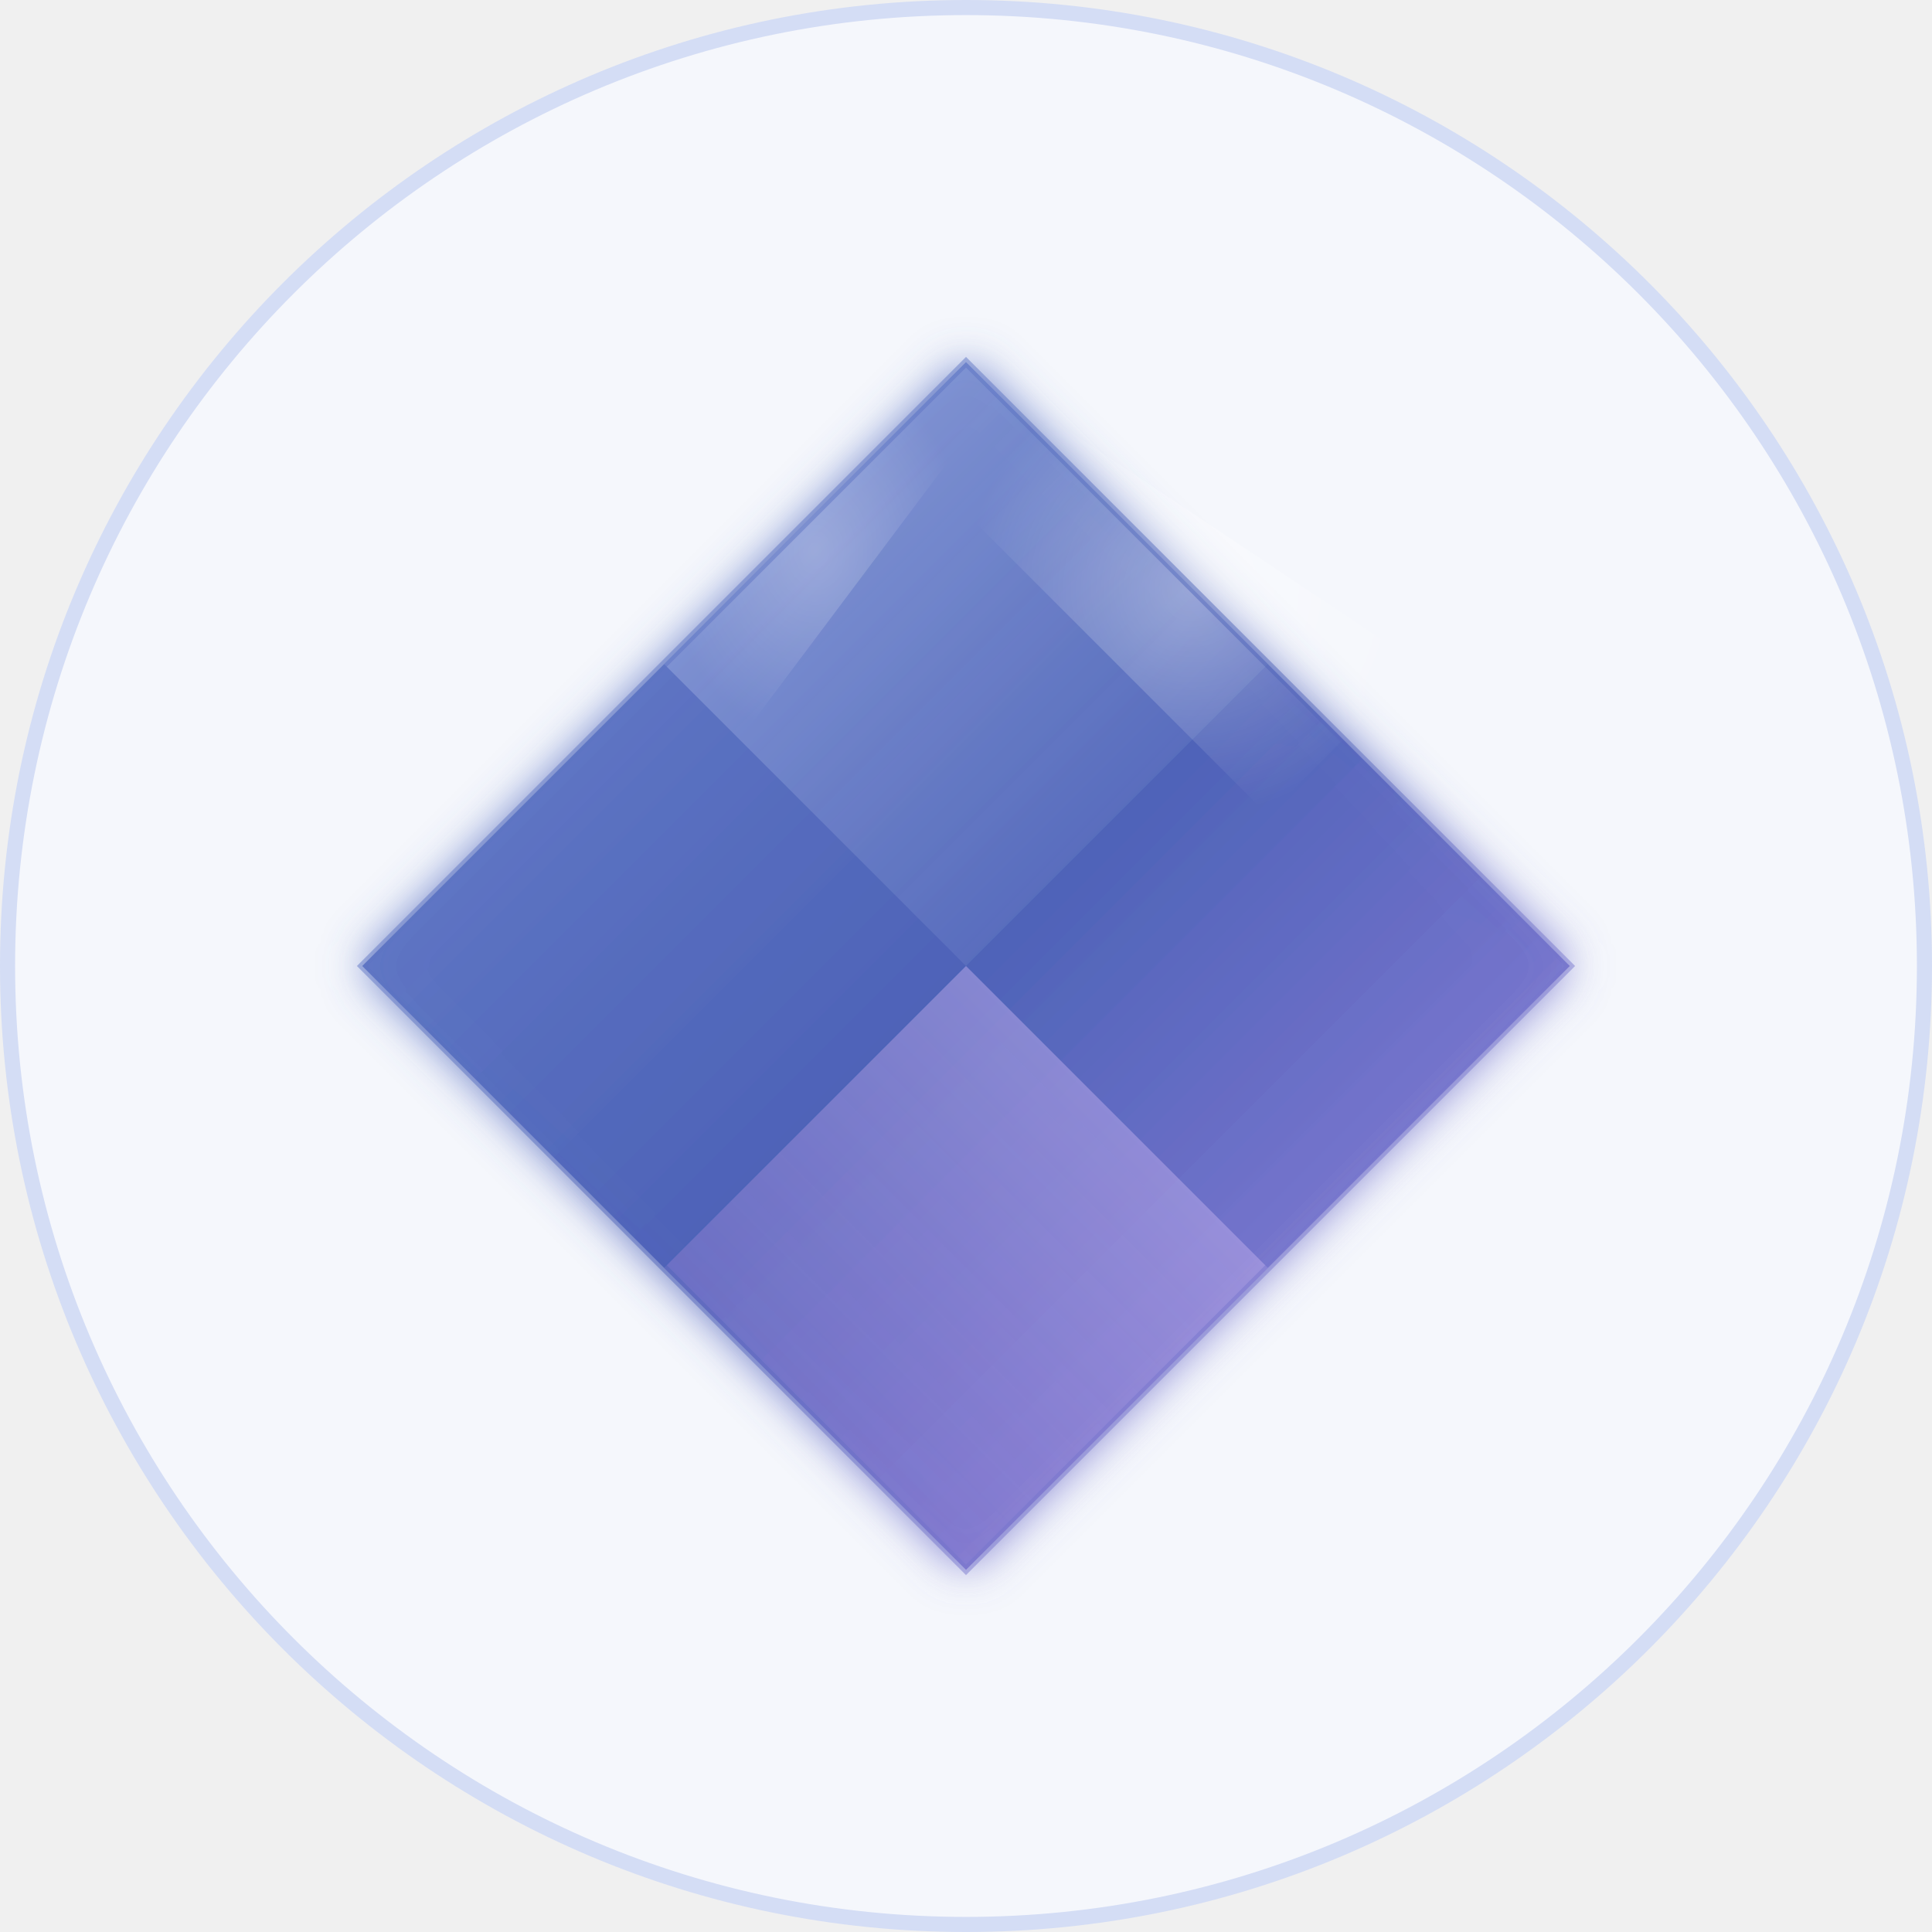
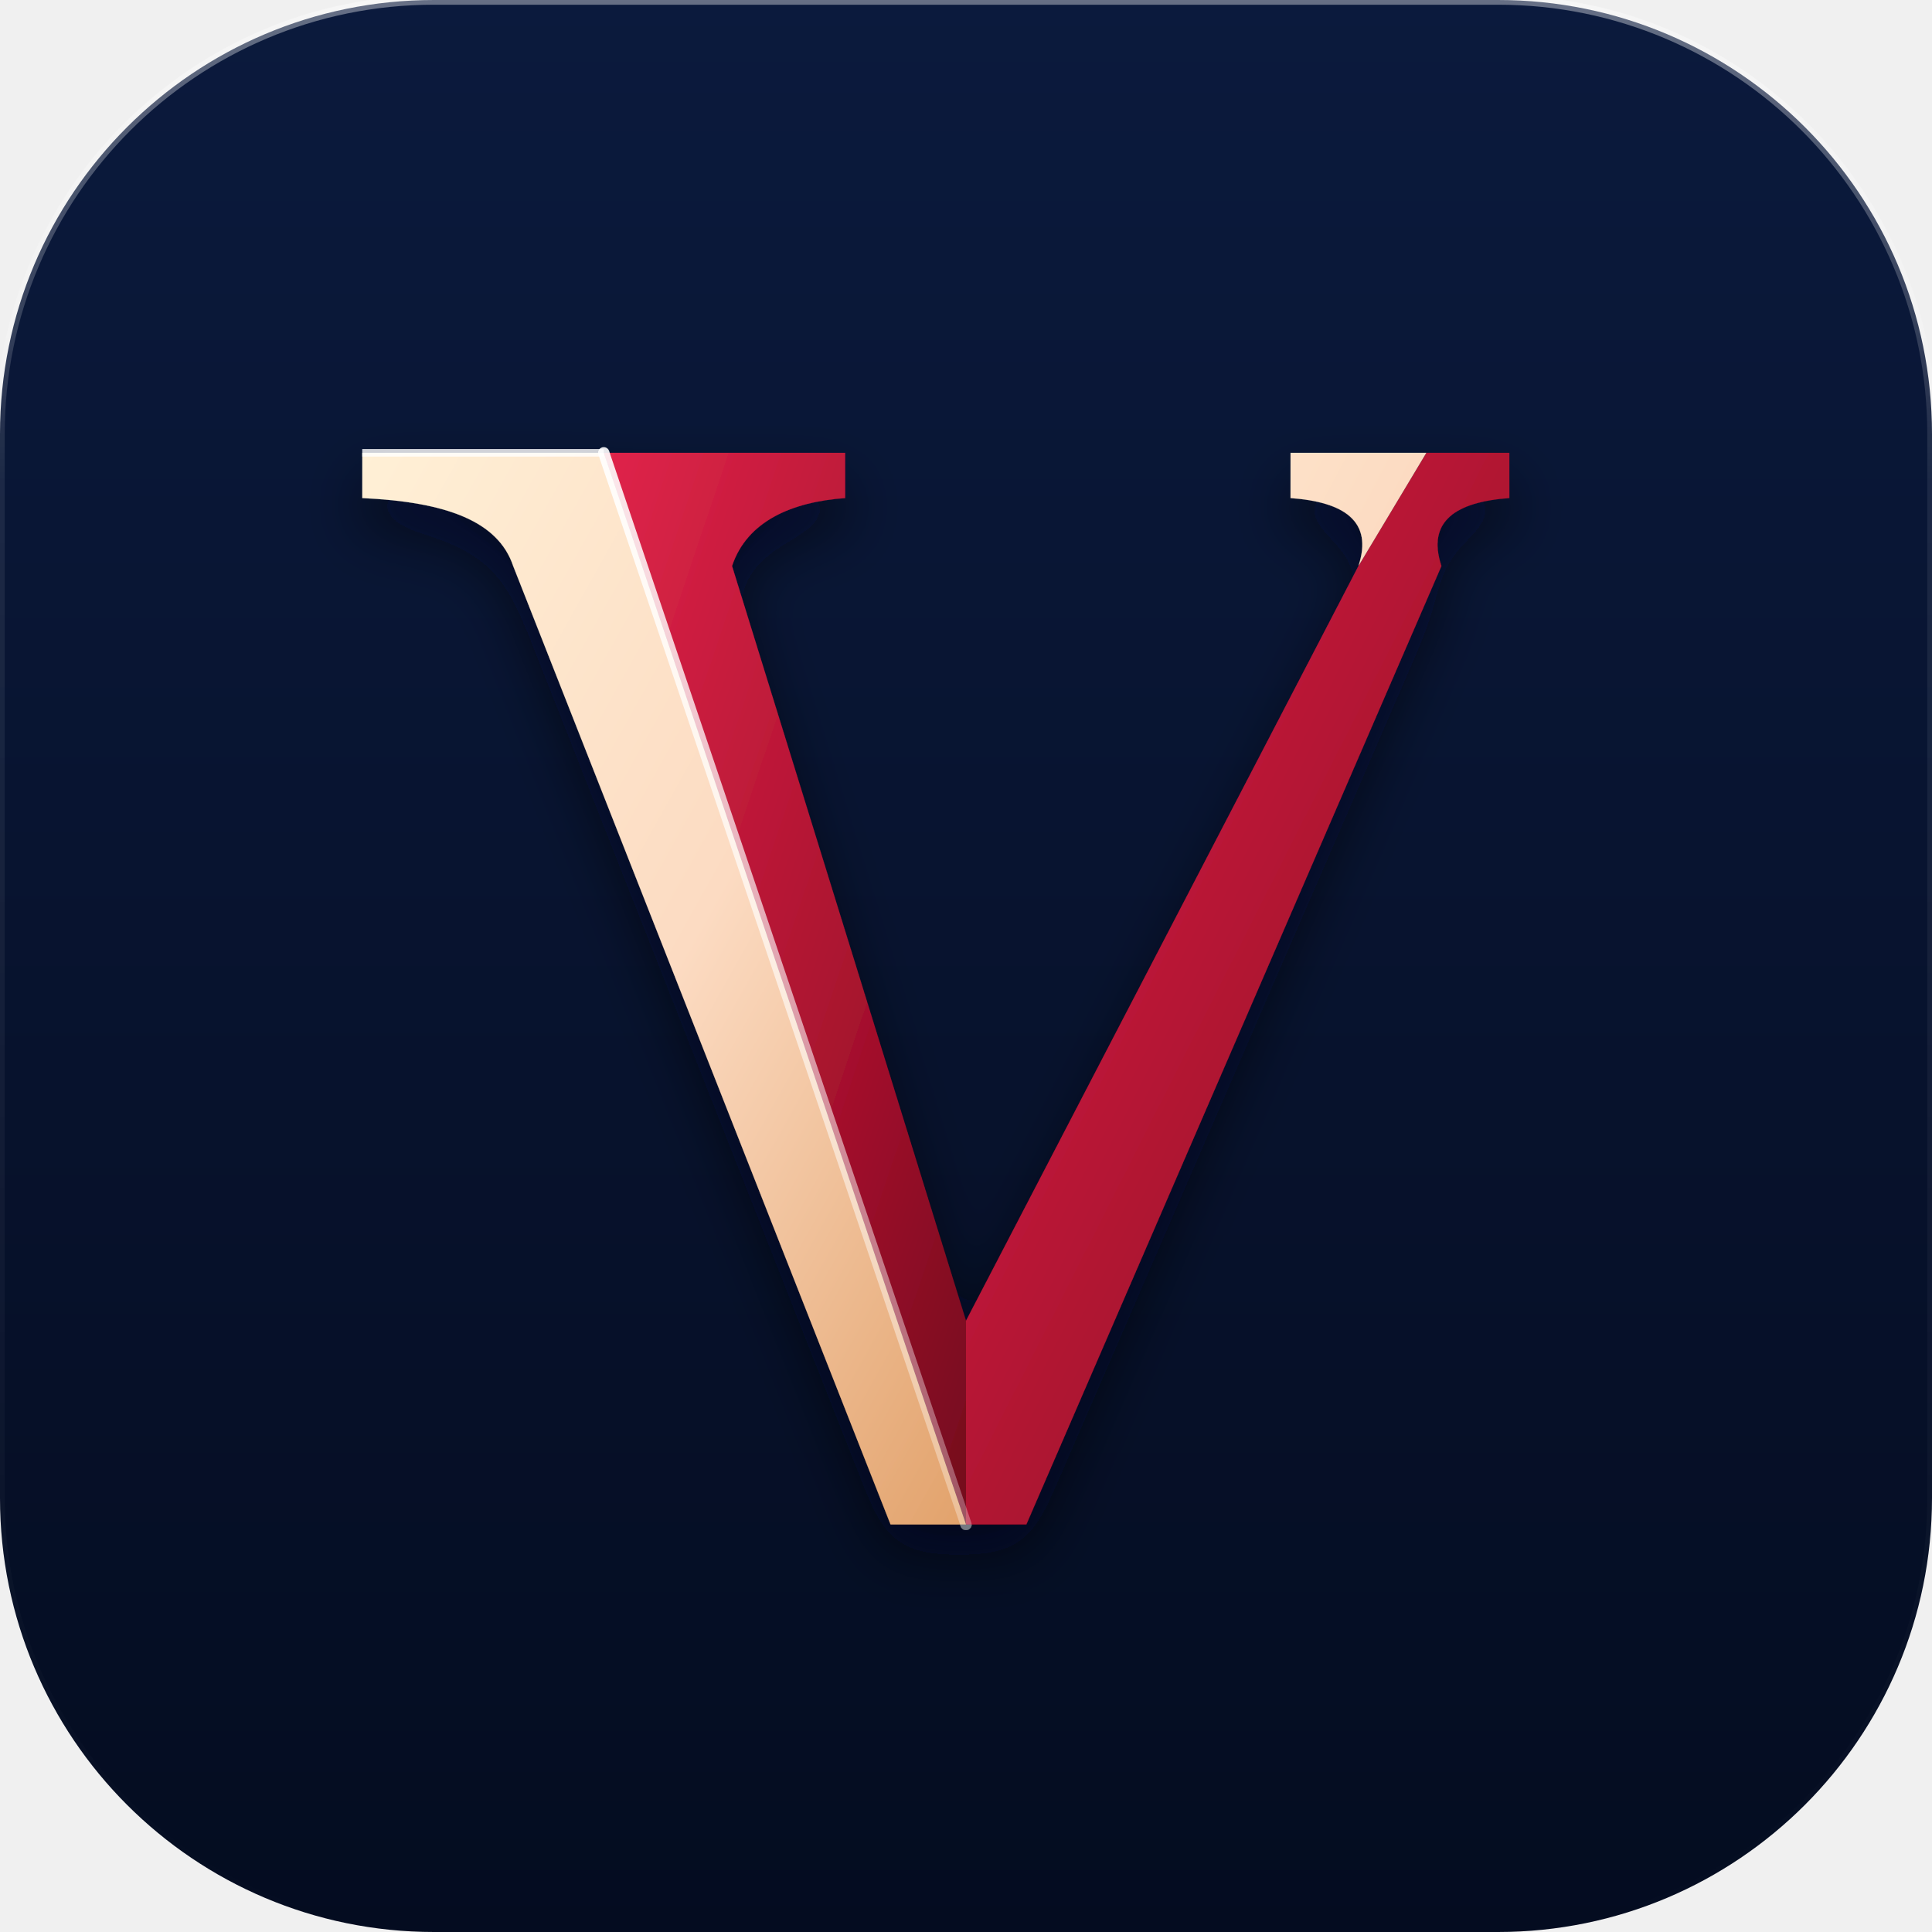
<svg xmlns="http://www.w3.org/2000/svg" width="512" height="512" viewBox="0 0 512 512">
  <defs>
-     <linearGradient id="diamondGradient" x1="0%" y1="0%" x2="100%" y2="100%">
-       <stop offset="0%" style="stop-color:#6B84CD;stop-opacity:0.95" />
-       <stop offset="50%" style="stop-color:#4E63B8;stop-opacity:0.98" />
-       <stop offset="100%" style="stop-color:#9B84E0;stop-opacity:0.92" />
+     <linearGradient id="v-rim" x1="0" y1="0" x2="0" y2="1">
+       <stop offset="0%" stop-color="#FFFFFF" stop-opacity="0.38" />
+       <stop offset="25%" stop-color="#FFFFFF" stop-opacity="0.08" />
+       <stop offset="100%" stop-color="#FFFFFF" stop-opacity="0.0" />
    </linearGradient>
-     <linearGradient id="leftFacet" x1="0%" y1="0%" x2="100%" y2="100%">
-       <stop offset="0%" style="stop-color:#B8C7ED;stop-opacity:0.8" />
-       <stop offset="100%" style="stop-color:#4E63B8;stop-opacity:0.6" />
+     <linearGradient id="v-bg" x1="0" y1="0" x2="0" y2="1">
+       <stop offset="0%" stop-color="#0B1A3D" />
+       <stop offset="100%" stop-color="#040C20" />
    </linearGradient>
-     <linearGradient id="rightFacet" x1="100%" y1="0%" x2="0%" y2="100%">
-       <stop offset="0%" style="stop-color:#D4C2F6;stop-opacity:0.8" />
-       <stop offset="100%" style="stop-color:#7E6AC8;stop-opacity:0.6" />
+     <linearGradient id="v-lightFacet" x1="0" y1="0" x2="1" y2="1">
+       <stop offset="0%" stop-color="#FFF0D6" />
+       <stop offset="50%" stop-color="#FCDBC2" />
+       <stop offset="100%" stop-color="#E2A26B" />
    </linearGradient>
-     <radialGradient id="highlight">
-       <stop offset="0%" style="stop-color:#FFFFFF;stop-opacity:0.7" />
-       <stop offset="100%" style="stop-color:#FFFFFF;stop-opacity:0" />
-     </radialGradient>
-     <filter id="glow">
-       <feGaussianBlur stdDeviation="6" result="coloredBlur" />
-       <feMerge>
-         <feMergeNode in="coloredBlur" />
-         <feMergeNode in="SourceGraphic" />
-       </feMerge>
+     <linearGradient id="v-shadowFacet" x1="0" y1="0" x2="1" y2="1">
+       <stop offset="0%" stop-color="#E0254A" />
+       <stop offset="60%" stop-color="#A8122E" />
+       <stop offset="100%" stop-color="#73081D" />
+     </linearGradient>
+     <linearGradient id="v-ridge" x1="0" y1="0" x2="0" y2="1">
+       <stop offset="0%" stop-color="#FFFFFF" stop-opacity="0.9" />
+       <stop offset="100%" stop-color="#FFFFFF" stop-opacity="0.3" />
+     </linearGradient>
+     <filter id="v-shadow" x="-20%" y="-20%" width="140%" height="150%">
+       <feDropShadow dx="0" dy="20" stdDeviation="18" flood-color="#010610" flood-opacity="0.85" />
+       <feDropShadow dx="0" dy="8" stdDeviation="8" flood-color="#010610" flood-opacity="0.55" />
    </filter>
  </defs>
-   <circle cx="256" cy="256" r="254" fill="#F5F7FC" stroke="#D4DDF5" stroke-width="4" />
-   <path d="M 256 96 L 416 256 L 256 416 L 96 256 Z" fill="url(#diamondGradient)" filter="url(#glow)" />
-   <path d="M 256 96 L 336 176 L 256 256 L 176 176 Z" fill="url(#leftFacet)" opacity="0.65" />
-   <path d="M 256 256 L 336 336 L 256 416 L 176 336 Z" fill="url(#rightFacet)" opacity="0.65" />
-   <path d="M 256 96 L 376 176 L 336 216 L 256 136 Z" fill="url(#highlight)" opacity="0.5" />
-   <path d="M 256 96 L 176 176 L 196 196 L 256 116 Z" fill="url(#highlight)" opacity="0.35" />
-   <line x1="256" y1="96" x2="256" y2="416" stroke="url(#highlight)" stroke-width="3" opacity="0.35" />
-   <line x1="96" y1="256" x2="416" y2="256" stroke="url(#highlight)" stroke-width="3" opacity="0.25" />
-   <path d="M 256 96 L 416 256 L 256 416 L 96 256 Z" fill="none" stroke="url(#diamondGradient)" stroke-width="2" opacity="0.5" />
+   <rect width="512" height="512" rx="115" fill="url(#v-bg)" />
+   <rect width="512" height="512" rx="115" fill="none" stroke="url(#v-rim)" stroke-width="2.5" />
+   <g filter="url(#v-shadow)">
+     <path d="M 160 120 L 224 120 V 132 C 210 133, 198 138, 194 150 L 256 350 L 256 404 Z" fill="url(#v-shadowFacet)" />
+     <path d="M 256 350 L 256 404 L 272 404 L 382 150 C 378 138, 386 133, 400 132 V 120 H 378 L 360 150 Z" fill="url(#v-shadowFacet)" />
+     <path d="M 96 120 H 160 L 256 404 H 236 L 136 150 C 132 138, 118 133, 96 132 Z" fill="url(#v-lightFacet)" />
+     <path d="M 256 350 L 360 150 C 364 138, 356 133, 342 132 V 120 H 378 L 360 150 Z" fill="url(#v-lightFacet)" />
+     <line x1="160" y1="120" x2="256" y2="404" stroke="url(#v-ridge)" stroke-width="3" stroke-linecap="round" />
+     <line x1="96" y1="120" x2="160" y2="120" stroke="#FFFFFF" stroke-width="2" opacity="0.8" />
+   </g>
</svg>
